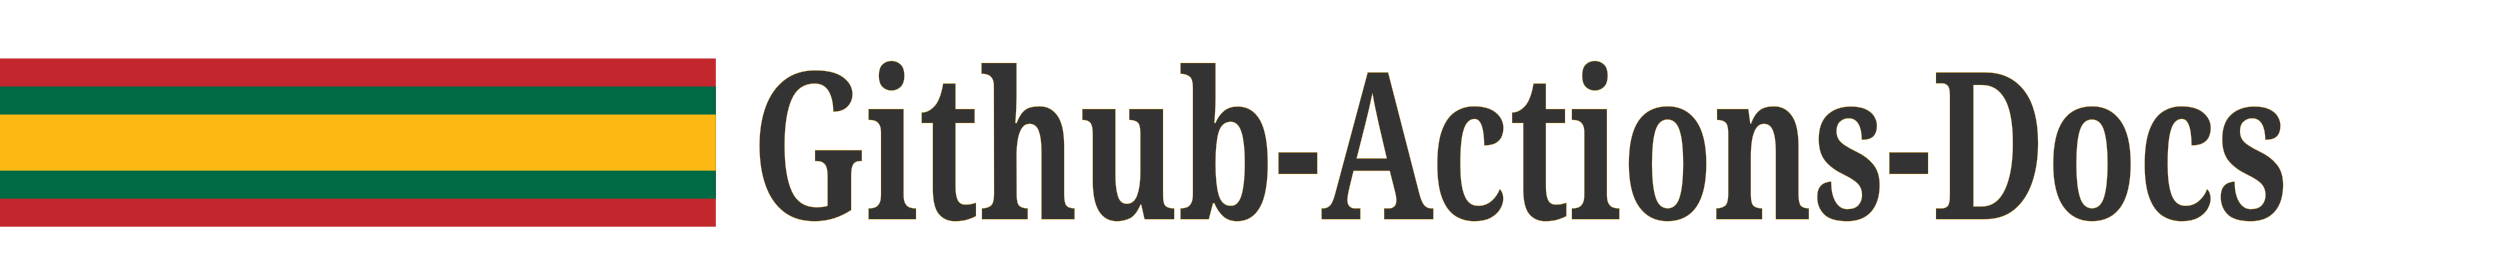
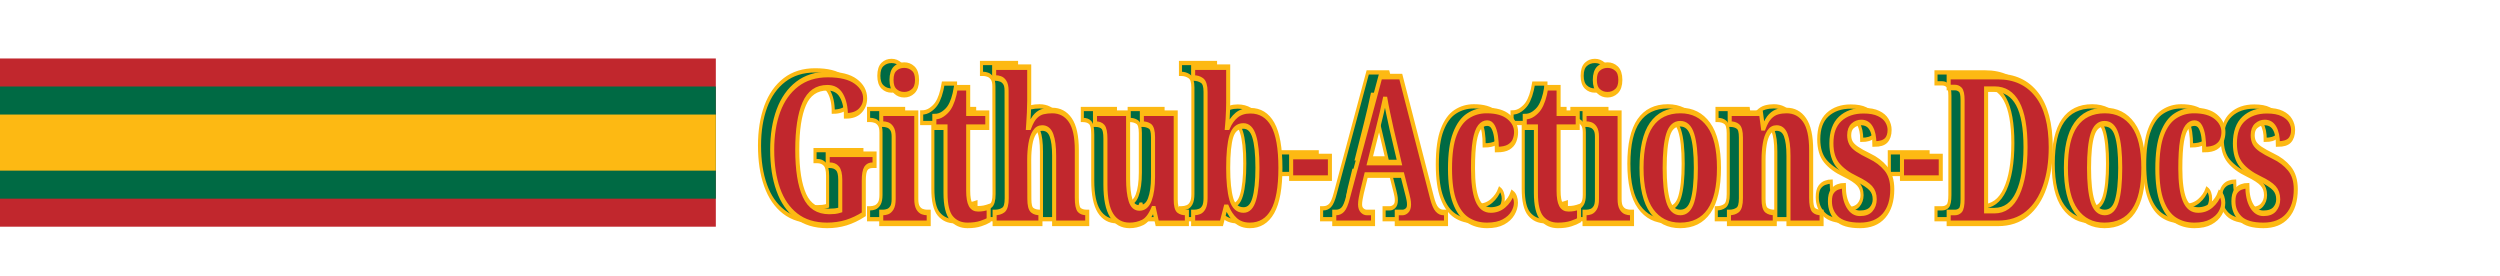
<svg xmlns="http://www.w3.org/2000/svg" width="670.403" height="73.874" version="1.1" id="svg8">
  <defs id="defs12" />
  <text xml:space="preserve" style="font-style:normal;font-weight:normal;font-size:40px;line-height:1.25;font-family:sans-serif;letter-spacing:0px;word-spacing:0px;fill:#000000;fill-opacity:1;stroke:none" x="699.153" y="43.365" id="text18">
    <tspan id="tspan16" x="699.153" y="78.756" />
  </text>
  <path d="M 0,15.681 H 191.957 V 60.791 H 0 Z" id="path2" style="fill:#c1272d;stroke-width:0.12" />
  <path d="M 0,23.199 H 191.957 V 53.273 H 0 Z" id="path4" style="fill:#006a44;stroke-width:0.12" />
  <path d="M 0,30.717 H 191.957 V 45.754 H 0 Z" id="path6" style="fill:#fdb913;stroke-width:0.12" />
-   <text xml:space="preserve" style="font-style:normal;font-variant:normal;font-weight:normal;font-stretch:normal;font-size:46.946px;line-height:1.25;font-family:serif;-inkscape-font-specification:serif;letter-spacing:0px;word-spacing:0px;fill:#333333;fill-opacity:1;stroke:#fdb913;stroke-width:0.074;stroke-miterlimit:4;stroke-dasharray:none;stroke-opacity:1;" x="236.463" y="50.08" id="text22" transform="scale(0.852039,1.173655)">
-     <tspan id="tspan20" x="236.463" y="50.08" style="font-weight:bold;fill:#333333;stroke:#fdb913;stroke-width:0.074;stroke-miterlimit:4;stroke-dasharray:none;stroke-opacity:1;">Github-Actions-Docs</tspan>
+   <text xml:space="preserve" style="font-style:normal;font-variant:normal;font-weight:normal;font-stretch:normal;font-size:46.946px;line-height:1.25;font-family:serif;-inkscape-font-specification:serif;letter-spacing:0px;word-spacing:0px;fill:#006a44;fill-opacity:1;stroke:#fdb913;stroke-width:0.974;stroke-miterlimit:4;stroke-dasharray:none;stroke-opacity:1;" x="236.463" y="50.08" id="text22" transform="scale(0.852039,1.173655)">
+     <tspan id="tspan20" x="236.463" y="50.08" style="font-weight:bold;fill:#006a44;stroke:#fdb913;stroke-width:0.974;stroke-miterlimit:4;stroke-dasharray:none;stroke-opacity:1;fill-opacity:1;">Github-Actions-Docs</tspan>
+   </text>
+   <text xml:space="preserve" style="font-style:normal;font-variant:normal;font-weight:normal;font-stretch:normal;font-size:46.946px;line-height:1.25;font-family:serif;-inkscape-font-specification:serif;letter-spacing:0px;word-spacing:0px;fill:#c1272d;fill-opacity:1;stroke:#fdb913;stroke-width:1.274;stroke-miterlimit:4;stroke-dasharray:none;stroke-opacity:1" x="240.454" y="51.029" id="text22-3" transform="scale(0.852039,1.173655)">
+     <tspan id="tspan20-6" x="240.454" y="51.029" style="font-weight:bold;fill:#c1272d;fill-opacity:1;stroke:#fdb913;stroke-width:1.274;stroke-miterlimit:4;stroke-dasharray:none;stroke-opacity:1">Github-Actions-Docs</tspan>
  </text>
</svg>
